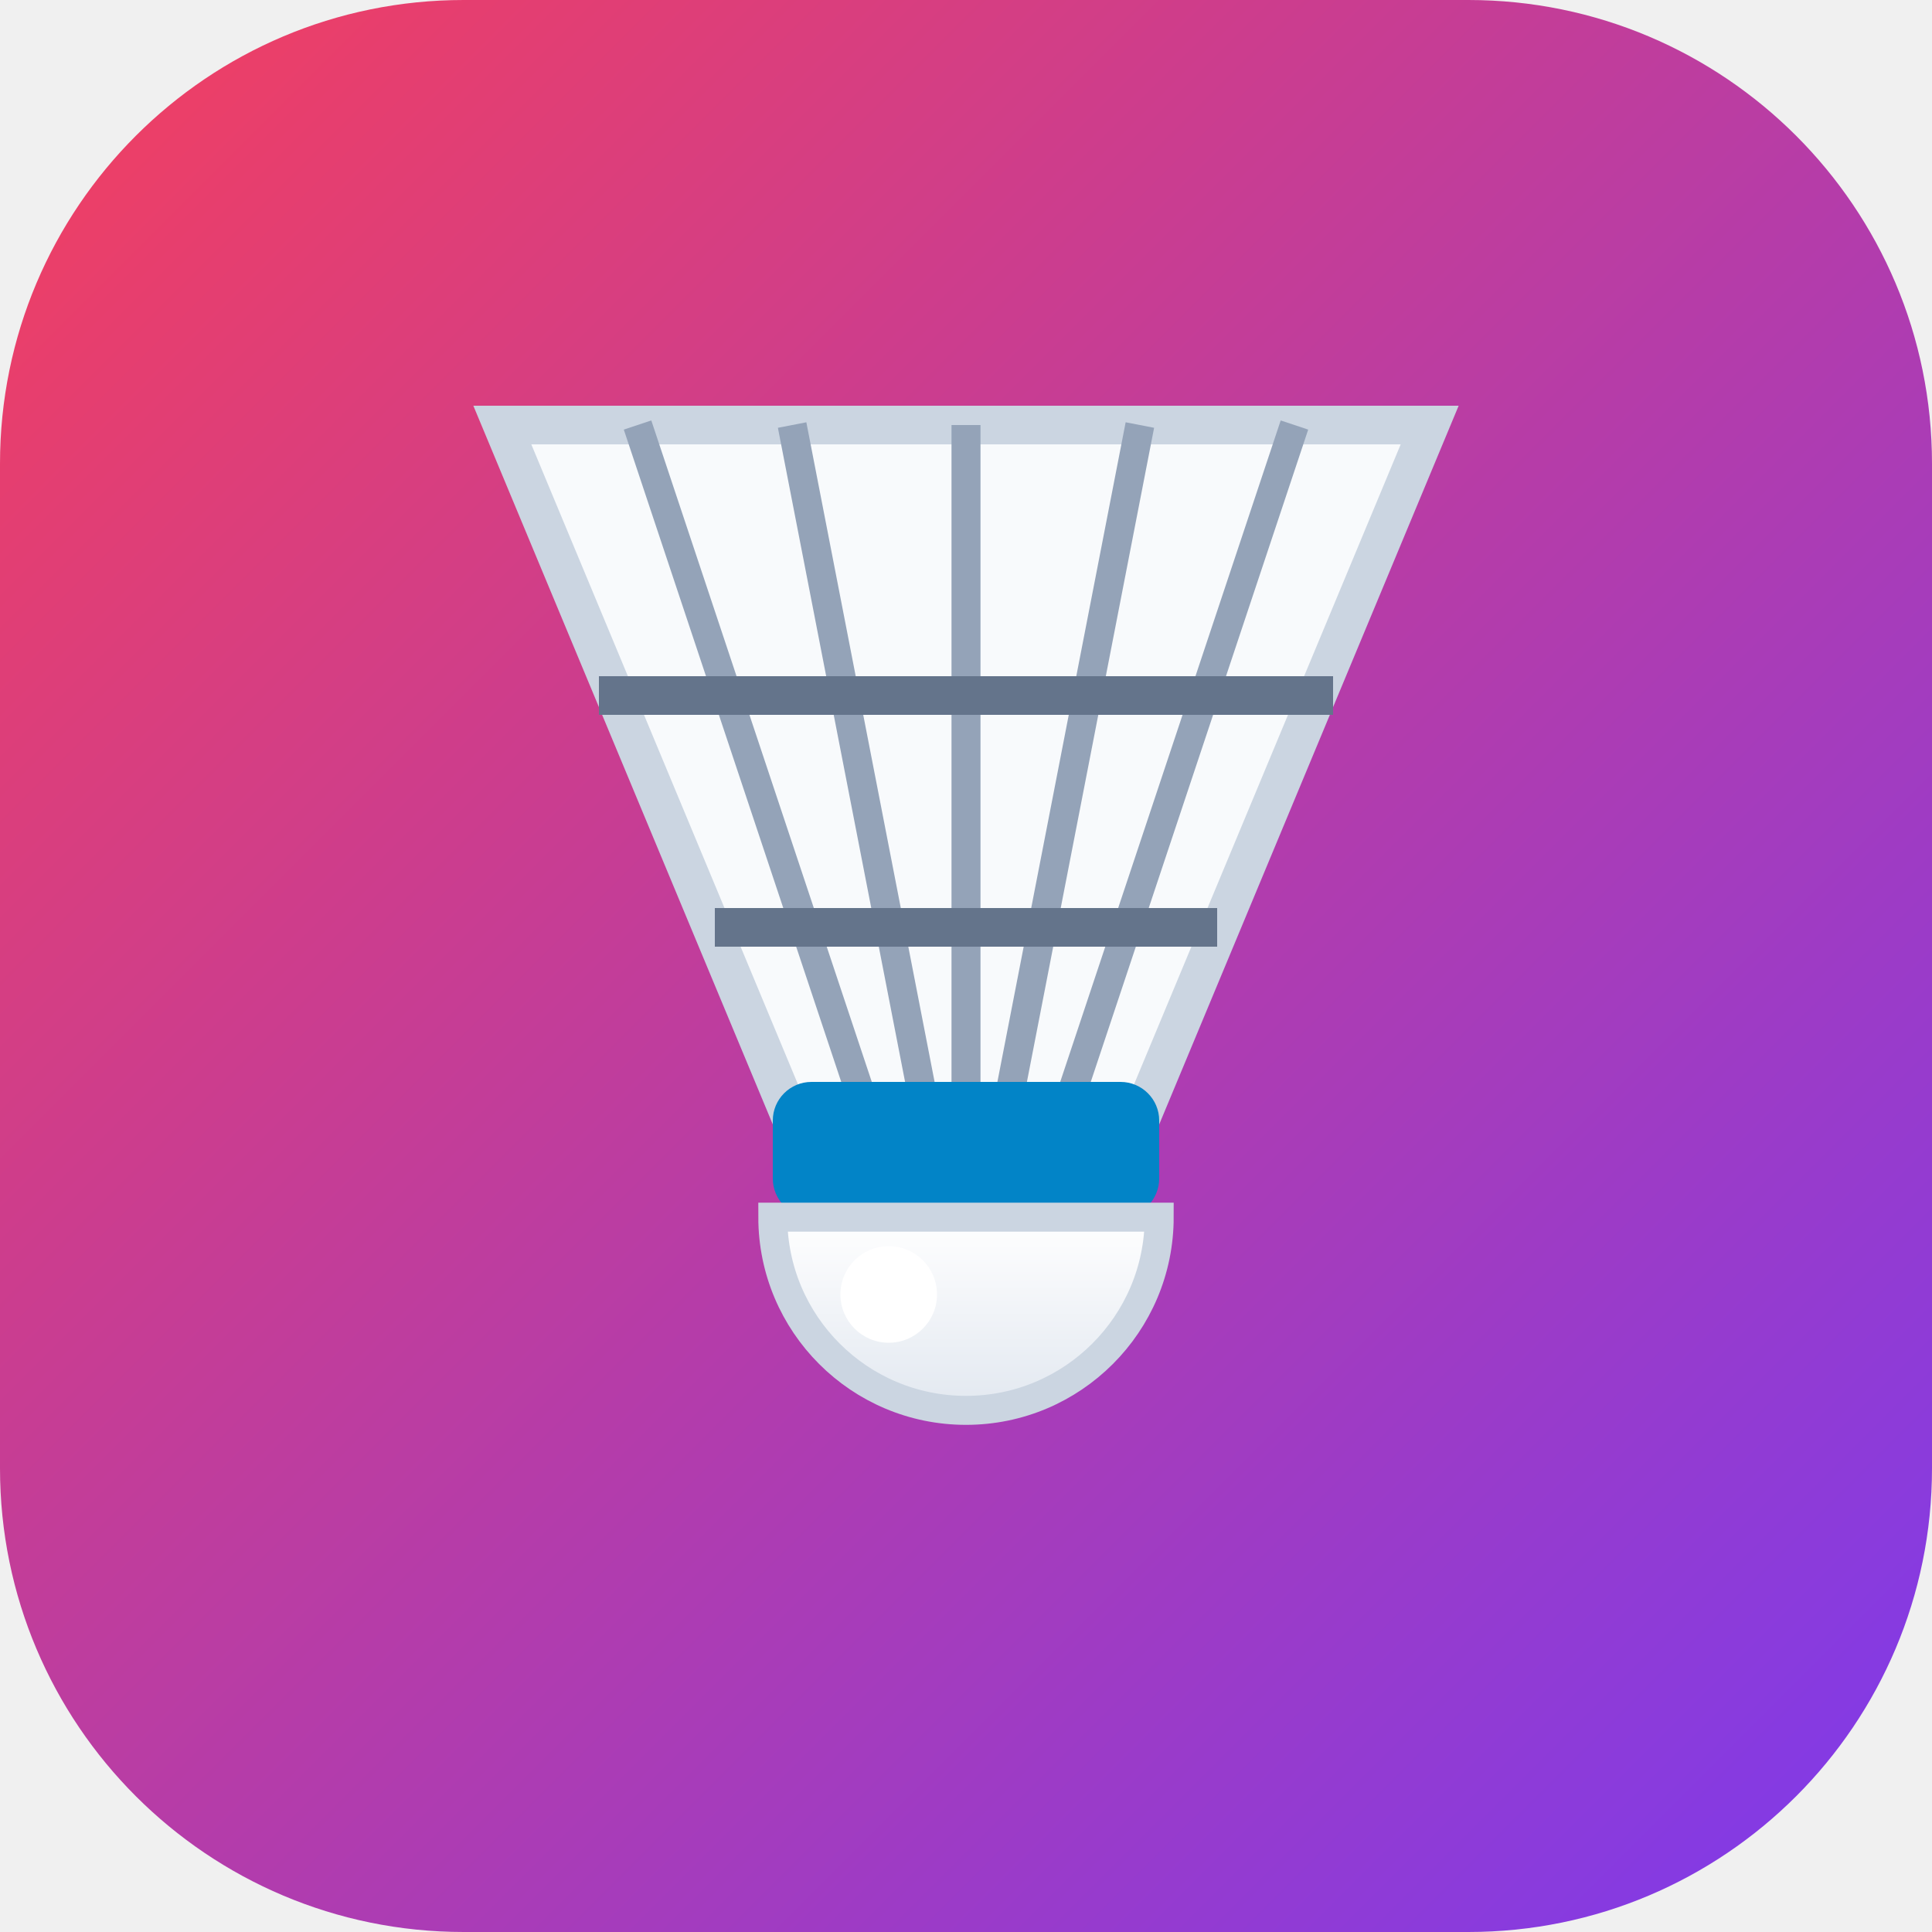
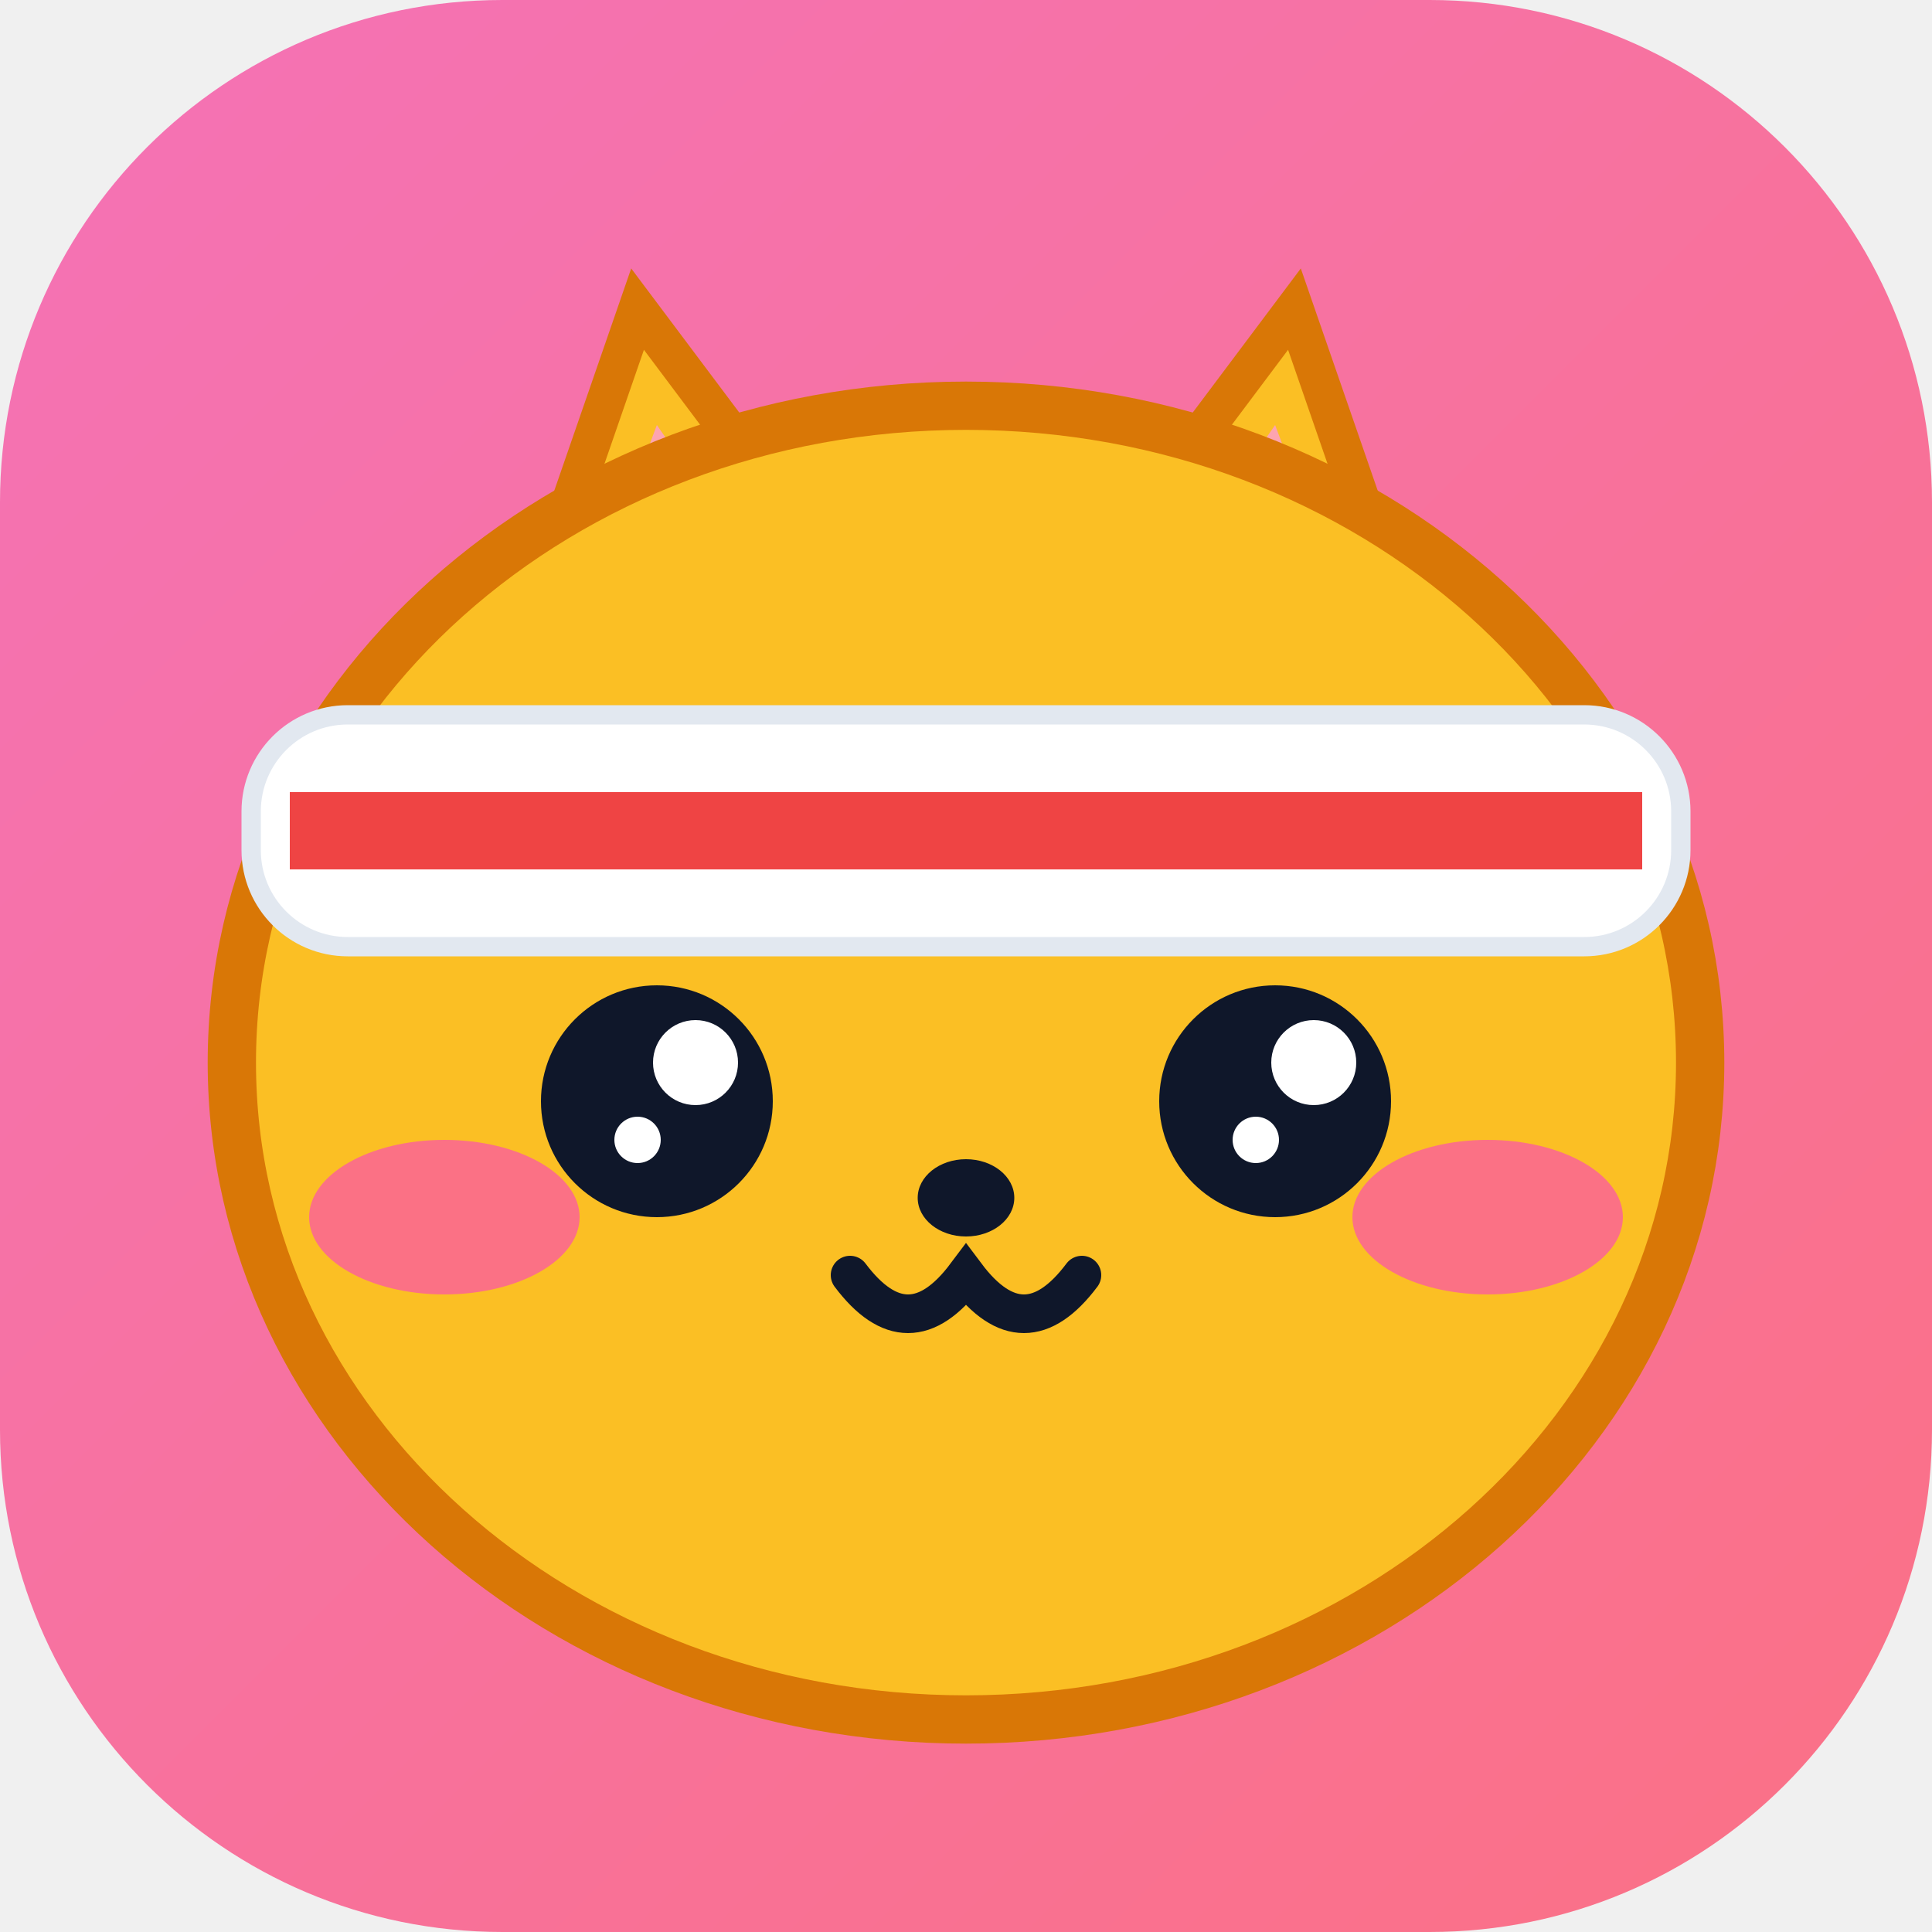
<svg xmlns="http://www.w3.org/2000/svg" viewBox="0 0 100 100">
  <defs>
    <linearGradient id="bg" x1="0" y1="0" x2="100" y2="100" gradientUnits="userSpaceOnUse">
-       <stop offset="0%" stop-color="#f43f5e" />
-       <stop offset="100%" stop-color="#7c3aed" />
-     </linearGradient>
-     <linearGradient id="cork" x1="0" y1="0" x2="0" y2="100%">
-       <stop offset="0%" stop-color="#ffffff" />
-       <stop offset="100%" stop-color="#e2e8f0" />
+       <stop offset="0%" stop-color="#f472b6" />
+       <stop offset="100%" stop-color="#fb7185" />
    </linearGradient>
  </defs>
-   <rect width="100" height="100" rx="24" fill="url(#bg)" />
-   <polygon points="26,22 74,22 59,58 41,58" fill="#f8fafc" stroke="#cbd5e1" stroke-width="2" />
-   <line x1="33" y1="22" x2="45" y2="58" stroke="#94a3b8" stroke-width="1.5" />
-   <line x1="41" y1="22" x2="48" y2="58" stroke="#94a3b8" stroke-width="1.5" />
-   <line x1="50" y1="22" x2="50" y2="58" stroke="#94a3b8" stroke-width="1.5" />
-   <line x1="59" y1="22" x2="52" y2="58" stroke="#94a3b8" stroke-width="1.5" />
-   <line x1="67" y1="22" x2="55" y2="58" stroke="#94a3b8" stroke-width="1.5" />
-   <line x1="31" y1="36" x2="69" y2="36" stroke="#64748b" stroke-width="2" />
-   <line x1="37" y1="48" x2="63" y2="48" stroke="#64748b" stroke-width="2" />
-   <rect x="40" y="56" width="20" height="7" rx="2" fill="#0284c7" />
-   <path d="M 40,63 A 10,10 0 0 0 60,63 Z" fill="url(#cork)" stroke="#cbd5e1" stroke-width="1.5" />
-   <circle cx="46" cy="67" r="2.5" fill="#ffffff" />
+   <rect width="100" height="100" rx="26" fill="url(#bg)" />
+   <polygon points="24,42 33,16 48,36" fill="#fbbf24" stroke="#d97706" stroke-width="2" />
+   <polygon points="28,38 34,22 43,35" fill="#fda4af" />
+   <polygon points="76,42 67,16 52,36" fill="#fbbf24" stroke="#d97706" stroke-width="2" />
+   <polygon points="72,38 66,22 57,35" fill="#fda4af" />
+   <ellipse cx="50" cy="55" rx="38" ry="34" fill="#fbbf24" stroke="#d97706" stroke-width="2.5" />
+   <rect x="13" y="37" width="74" height="12" rx="5" fill="#ffffff" stroke="#e2e8f0" stroke-width="1" />
+   <rect x="15" y="41" width="70" height="4" fill="#ef4444" />
+   <circle cx="34" cy="57" r="6" fill="#0f172a" />
+   <circle cx="36" cy="55" r="2.2" fill="#ffffff" />
+   <circle cx="33" cy="59" r="1.2" fill="#ffffff" />
+   <circle cx="66" cy="57" r="6" fill="#0f172a" />
+   <circle cx="68" cy="55" r="2.2" fill="#ffffff" />
+   <circle cx="65" cy="59" r="1.2" fill="#ffffff" />
+   <ellipse cx="23" cy="63" rx="7" ry="4" fill="#fb7185" />
+   <ellipse cx="77" cy="63" rx="7" ry="4" fill="#fb7185" />
+   <ellipse cx="50" cy="62" rx="2.5" ry="2" fill="#0f172a" />
+   <path d="M 44,66 Q 47,70 50,66 Q 53,70 56,66" fill="none" stroke="#0f172a" stroke-width="2" stroke-linecap="round" />
</svg>
